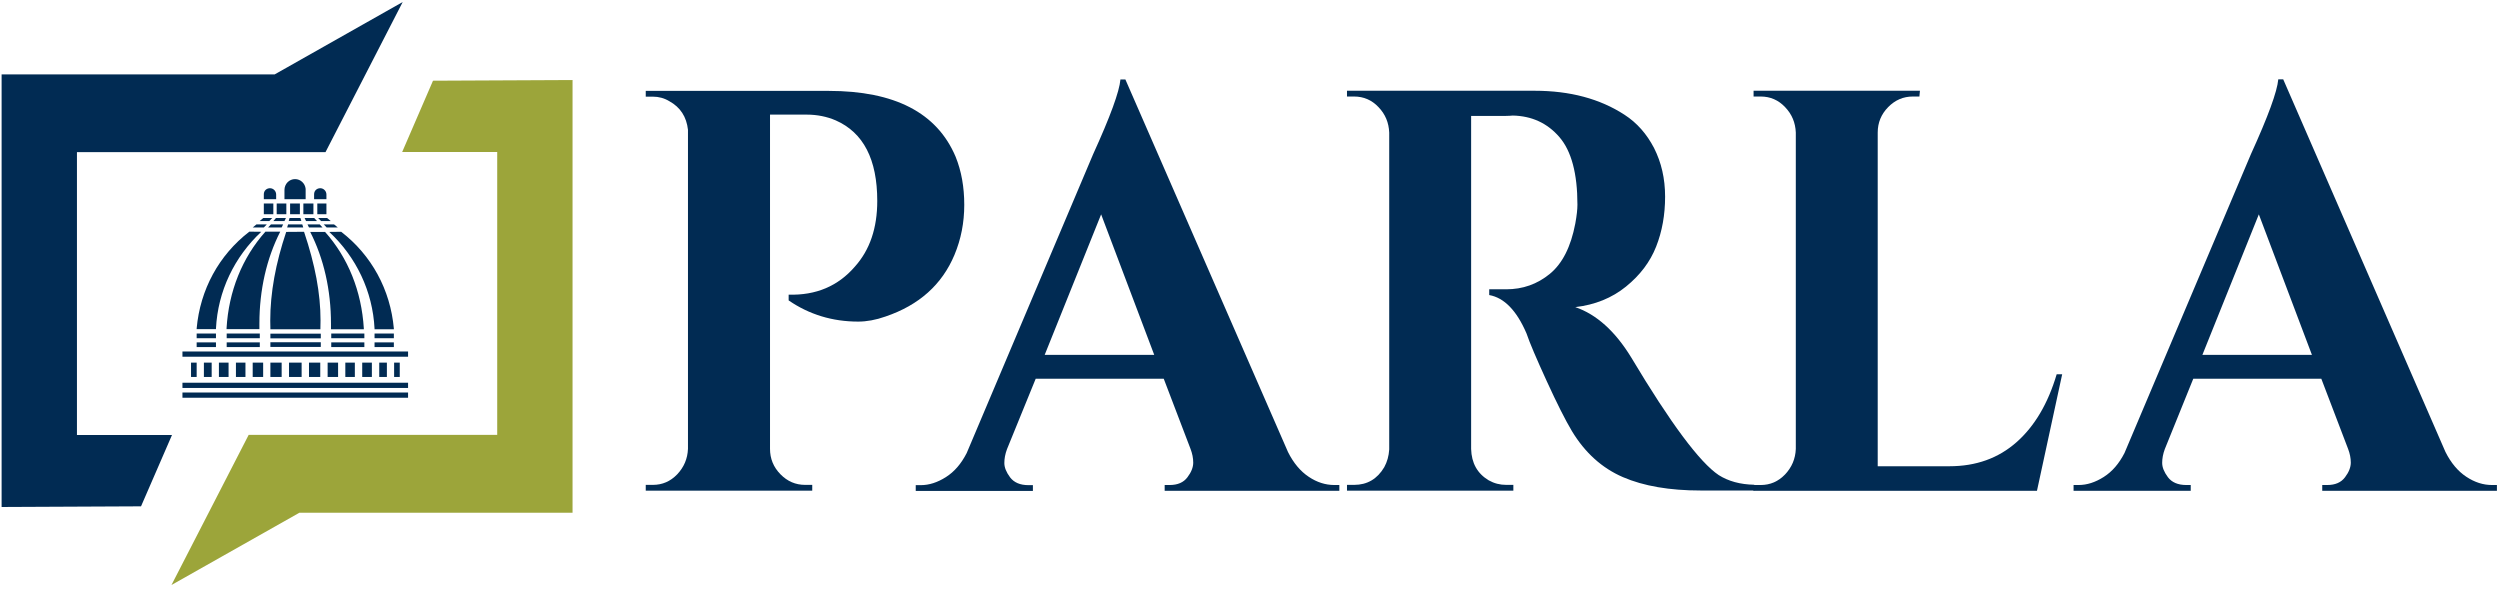
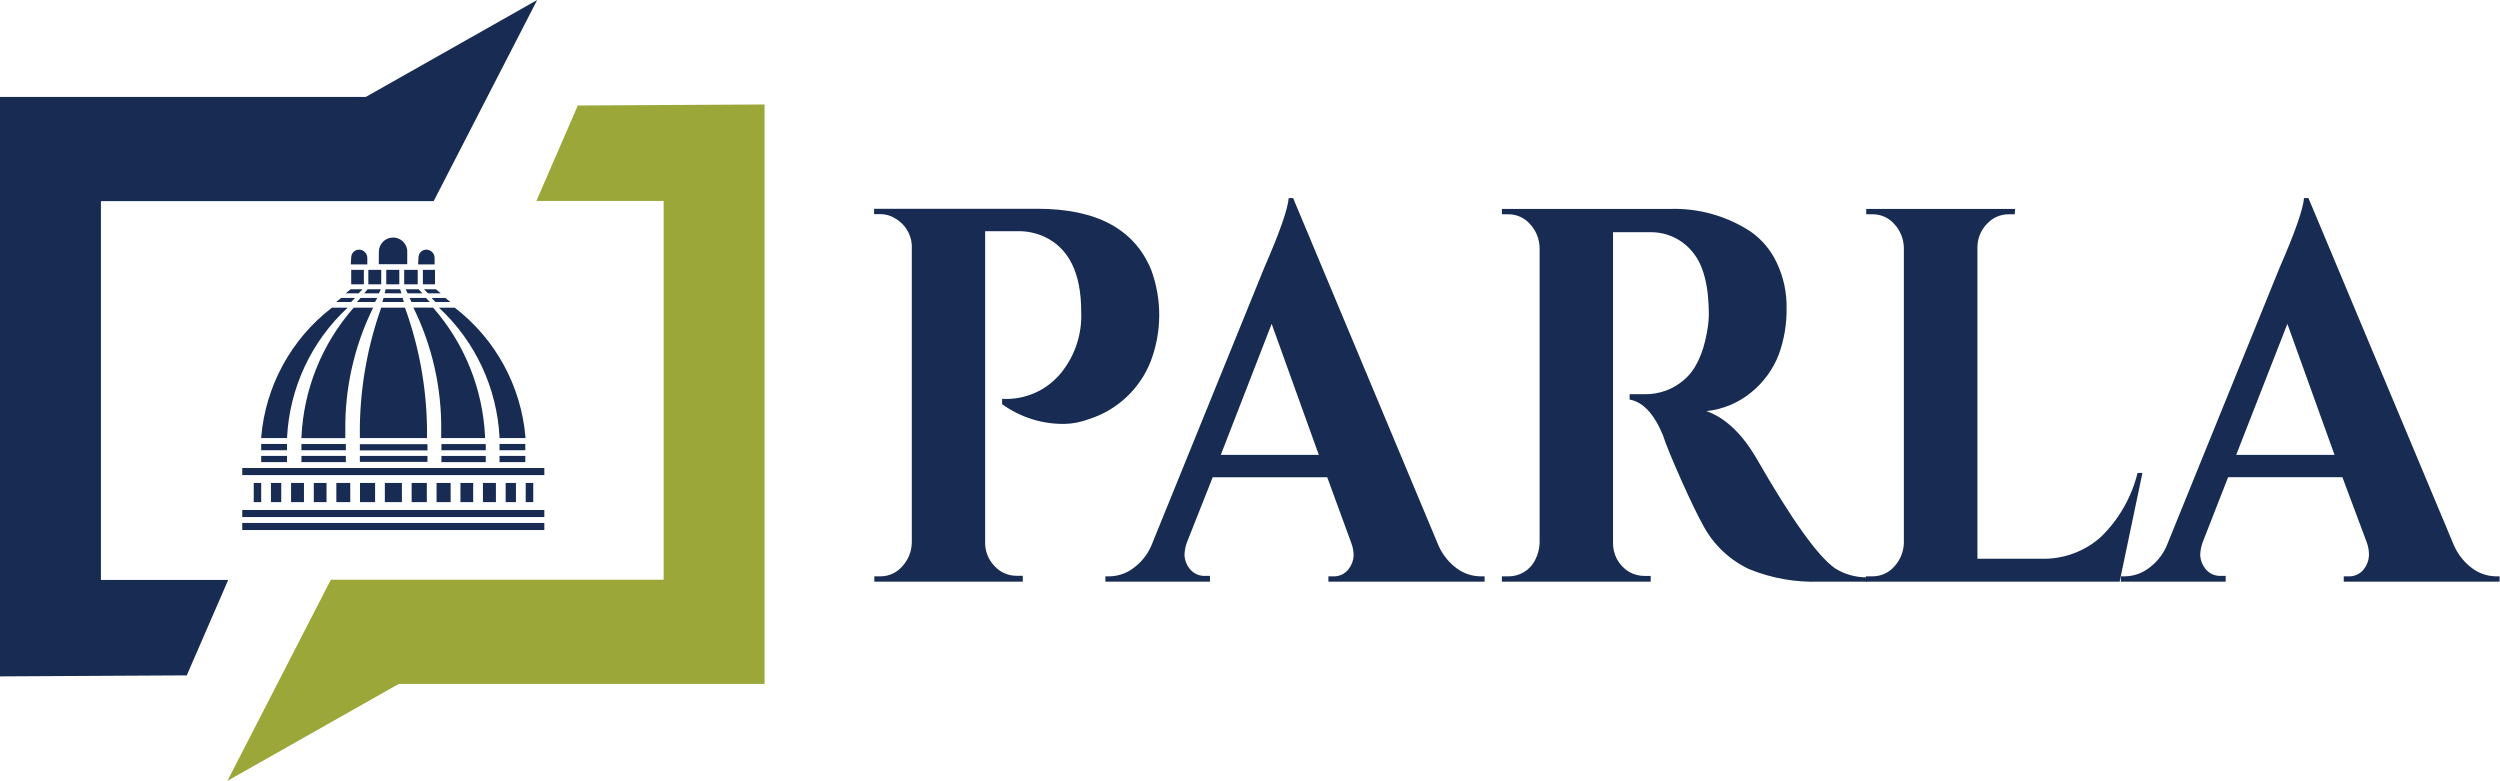
- <svg xmlns="http://www.w3.org/2000/svg" version="1.1" id="Camada_1" x="0px" y="0px" viewBox="0 0 1864.9 438.7" style="enable-background:new 0 0 1864.9 438.7;" xml:space="preserve">
-   <style type="text/css">
- 	.st0{fill:#012B53;}
- 	.st1{fill:#9CA53A;}
- </style>
-   <g>
-     <path class="st0" d="M712,190.1c-9.3,22.2-26.4,37.5-51.4,46c-7.3,2.6-14.2,3.8-20.4,3.8c-19.3,0-36.6-5.3-51.9-15.8v-4.3   c20.4,0.6,36.9-6.4,49.4-20.9c11.2-12.5,16.7-28.8,16.7-49c0-31-10.3-51-31-60.1c-6.5-2.8-13.8-4.3-21.6-4.3h-27.4v249.3   c0,7.4,2.6,13.7,7.8,19s11.3,7.9,18.4,7.9h5.3v4.3H481.7v-4.3h5.3c7.1,0,13.1-2.6,18.2-7.9c5-5.3,7.7-11.6,8-19v-238   c-1.1-9.7-5.7-16.8-13.9-21.3c-3.8-2.3-7.9-3.4-12.3-3.4h-5.3v-4.3h136.4c49.3,0,80.8,16.3,94.7,49c4.4,10.8,6.5,22.8,6.5,36   C719.3,166,716.9,178.4,712,190.1z" />
-     <path class="st0" d="M995.4,361.8h3.7v4.3H868.8v-4.3h3.7c6,0,10.4-1.9,13.3-5.8c2.9-3.8,4.3-7.5,4.3-10.9s-0.7-6.8-2-10.2   l-20-52.4h-95.5L751.2,335c-1.4,3.7-2,7.2-2,10.4c0,3.3,1.4,6.8,4.3,10.7c2.9,3.8,7.4,5.8,13.7,5.8h3.3v4.3h-87.4v-4.3h3.7   c6.3,0,12.5-2,18.8-6S717,346,721.1,338l94.3-222.9C828.2,87,835,68.4,835.8,59.3h3.7l121.3,277.9c4.1,8.2,9.3,14.4,15.5,18.5   C982.4,359.8,988.8,361.8,995.4,361.8z M779.3,264.7H861l-39.6-104.8L779.3,264.7z" />
-     <path class="st0" d="M1116.2,86.5h-17.6c-0.5,0-1,0-1.2,0v248.4c0.3,10.5,4.6,18.3,13.1,23.4c4.1,2.3,8.4,3.4,13.1,3.4h5.3v4.3   h-124.1v-4.3h5.3c9.8,0,17.3-4.4,22.5-13.2c2.2-4,3.4-8.4,3.7-13.2V98.9c-0.3-7.4-2.9-13.7-8-19c-5-5.3-11.1-7.9-18.2-7.9h-5.3   v-4.3h140c26.4,0,48.7,6,67,17.9c9.3,6,16.6,14.3,22.1,24.9c5.4,10.7,8.2,22.7,8.2,36.2s-2.2,25.9-6.7,37.3   c-4.5,11.4-12,21.3-22.5,29.8s-23.1,13.6-37.8,15.3c15.8,5.4,29.7,17.9,41.7,37.5c29.4,49.2,51.2,78.4,65.3,87.8   c7.1,4.5,15.9,7,26.5,7.2v4.3h-40c-23.1,0-42.5-3.3-58-10s-28.2-18.1-38-34.3c-4.9-8.2-11.2-20.7-18.8-37.3s-12.7-28.5-15.1-35.6   c-7.3-17-16.6-26.6-27.8-28.6v-4.3h12.7c12.3,0,23.1-3.8,32.5-11.5s15.7-20.2,19-37.5c1.1-6,1.6-10.7,1.6-14.1   c0-23.3-4.5-40.1-13.5-50.5s-20.6-15.7-34.7-16C1125.7,86.5,1121.6,86.5,1116.2,86.5z" />
-     <path class="st0" d="M1313.4,361.8c7.1,0,13.1-2.6,18.2-7.9c5-5.3,7.7-11.6,8-19v-236c-0.3-7.4-2.9-13.7-8-19   c-5-5.3-11.1-7.9-18.2-7.9h-5.3v-4.3h124.1l-0.4,4.3h-4.9c-7.1,0-13.2,2.6-18.4,7.9c-5.2,5.3-7.8,11.6-7.8,19v248.9h53.5   c19.9,0,36.5-6,50-17.9s23.5-28.8,30-50.7h4.1l-18.8,86.9h-211.5v-4.3H1313.4z" />
-     <path class="st0" d="M1858.9,361.8h3.7v4.3h-130.3v-4.3h3.7c6,0,10.4-1.9,13.3-5.8c2.9-3.8,4.3-7.5,4.3-10.9s-0.7-6.8-2-10.2   l-20-52.4h-95.5l-21.2,52.4c-1.4,3.7-2,7.2-2,10.4c0,3.3,1.4,6.8,4.3,10.7c2.9,3.8,7.4,5.8,13.7,5.8h3.3v4.3h-87.4v-4.3h3.7   c6.3,0,12.5-2,18.8-6s11.4-9.9,15.5-17.9l94.3-222.9c12.8-28.1,19.6-46.7,20.4-55.8h3.7l121,277.9c4.1,8.2,9.3,14.4,15.5,18.5   C1846,359.8,1852.4,361.8,1858.9,361.8z M1642.9,264.7h81.7L1685,159.9L1642.9,264.7z" />
-   </g>
-   <polyline class="st0" points="105.2,377.7 128.3,324.5 57.4,324.5 57.4,113.5 242.8,113.5 300.4,1.5 204.9,55.5 1.2,55.5 1.2,378.2   105.2,377.7 " />
-   <polyline class="st1" points="323,60.2 300,113.4 370.9,113.4 370.9,324.4 185.5,324.4 127.9,436.4 223.3,382.5 427.1,382.5   427.1,59.7 323,60.2 " />
-   <g>
-     <polygon class="st0" points="298.2,281.2 294,281.2 294,270.5 298.2,270.5  " />
-     <polygon class="st0" points="146.7,281.2 142.5,281.2 142.5,270.5 146.7,270.5  " />
-     <rect x="226.3" y="151.8" class="st0" width="7.5" height="8" />
-     <rect x="136.1" y="292.8" class="st0" width="168.3" height="3.9" />
-     <polygon class="st0" points="288.6,281.2 282.9,281.2 282.9,270.5 288.6,270.5  " />
-     <polygon class="st0" points="277.4,281.2 270.2,281.2 270.2,270.5 277.4,270.5  " />
-     <polygon class="st0" points="264.7,281.2 257.6,281.2 257.6,270.5 264.7,270.5  " />
-     <polygon class="st0" points="252.2,281.2 244.4,281.2 244.4,270.5 252.2,270.5  " />
-     <polygon class="st0" points="238.9,281.2 230.5,281.2 230.5,270.5 238.9,270.5  " />
-     <polygon class="st0" points="225,281.2 215.6,281.2 215.6,270.5 225,270.5  " />
-     <polygon class="st0" points="210.1,281.2 201.7,281.2 201.7,270.5 210.1,270.5  " />
-     <polygon class="st0" points="196.3,281.2 188.5,281.2 188.5,270.5 196.3,270.5  " />
-     <polygon class="st0" points="183.1,281.2 176,281.2 176,270.5 183.1,270.5  " />
-     <polygon class="st0" points="170.5,281.2 163.3,281.2 163.3,270.5 170.5,270.5  " />
-     <polygon class="st0" points="157.9,281.2 152.1,281.2 152.1,270.5 157.9,270.5  " />
-     <path class="st0" d="M239.3,258.8h-37.6v-3.5h37.6V258.8L239.3,258.8z M239.3,252.4h-37.6v-3.5h37.6V252.4L239.3,252.4z" />
-     <path class="st0" d="M271.8,258.9h-24.7v-3.5h24.7V258.9L271.8,258.9z M271.8,252.3h-24.7v-3.5h24.7V252.3L271.8,252.3z" />
-     <path class="st0" d="M293.8,258.9h-14.4v-3.5h14.4V258.9L293.8,258.9z M293.8,252.3h-14.4v-3.5h14.4V252.3L293.8,252.3z" />
-     <path class="st0" d="M161.1,258.9h-14.4v-3.5h14.4V258.9L161.1,258.9z M161.1,252.3h-14.4v-3.5h14.4V252.3L161.1,252.3z" />
-     <path class="st0" d="M226.8,172.9c8.3,24.7,12.3,45.9,12.3,66.2c0,2,0,4.1-0.1,6.1v0.4l0,0h-37.3v-0.4c-0.1-2.2-0.1-4.1-0.1-6   c0-20.8,4-42.7,11.9-66.2L226.8,172.9L226.8,172.9z" />
-     <path class="st0" d="M242.4,172.9c17.3,19.4,27.3,44.3,29,72.1v0.6l0,0h-24.5v-0.4c0-1.2,0-2.5,0-3.7c0-25.2-5.4-48.7-15.5-68.5h11   V172.9z" />
-     <path class="st0" d="M254.5,172.9c22.7,17.5,36.7,43.2,39.3,72.2v0.5l0,0h-14.4v-0.4c-1.4-27.9-13.7-53.5-33.8-72.2L254.5,172.9z" />
-     <rect x="136.1" y="285.5" class="st0" width="168.3" height="3.9" />
-     <rect x="136.1" y="262.2" class="st0" width="168.3" height="3.9" />
-     <rect x="196.8" y="151.8" class="st0" width="7.1" height="8" />
-     <rect x="206.4" y="151.8" class="st0" width="7.2" height="8" />
-     <rect x="236.7" y="151.8" class="st0" width="6.8" height="8" />
-     <rect x="216.4" y="151.8" class="st0" width="7.3" height="8" />
-     <path class="st0" d="M212.2,148.6H228v-7.7c-0.4-4.1-3.8-7.3-7.9-7.3c-4.4,0-7.9,3.6-7.9,8.1V148.6z" />
-     <path class="st0" d="M234.3,144.9c0-2.7,2.1-4.5,4.6-4.5s4.6,2.1,4.6,4.7v3.5h-9.2V144.9z" />
-     <path class="st0" d="M196.8,144.9c0-2.7,2.1-4.5,4.6-4.5s4.6,2.1,4.6,4.7v3.5h-9.2L196.8,144.9z" />
-     <path class="st0" d="M224.8,164.9l-0.7-2.3H216c-0.1,0.5-0.3,1.3-0.6,2.2h9.4V164.9z" />
-     <path class="st0" d="M226.2,169.7c-0.2-0.8-0.5-1.6-0.7-2.3h-10.6c-0.2,0.8-0.5,1.5-0.7,2.3H226.2z" />
-     <path class="st0" d="M236.5,164.9c-1.3-1.3-2.1-2.3-2.1-2.3h-7.2l1.1,2.3H236.5z" />
-     <path class="st0" d="M240.6,169.7c-0.7-0.8-1.4-1.5-2.1-2.3h-9.1l1.1,2.3H240.6z" />
-     <path class="st0" d="M246.7,164.9c-1.7-1.4-2.7-2.3-2.7-2.3h-6.7c0.8,0.8,1.5,1.5,2.2,2.3H246.7z" />
-     <path class="st0" d="M243.7,169.7c-0.7-0.7-1.5-1.5-2.2-2.3h7.7c0.8,0.6,1.9,1.5,2.8,2.3H243.7z" />
-     <path class="st0" d="M194.9,172.9c-20.1,18.8-32.4,44.3-33.8,72.2v0.4h-14.4l0,0V245c2.6-29,16.6-54.7,39.3-72.2L194.9,172.9z" />
-     <path class="st0" d="M193.8,258.9h-24.7v-3.5h24.7V258.9L193.8,258.9z M193.8,252.3h-24.7v-3.5h24.7V252.3L193.8,252.3z" />
-     <path class="st0" d="M209,172.9c-10.1,19.9-15.5,43.3-15.5,68.5c0,1.1,0,2.4,0,3.7v0.4H169l0,0v-0.6c1.6-27.7,11.7-52.7,29-72.1h11   V172.9z" />
-     <path class="st0" d="M210.1,169.7l1.1-2.3h-9.1c-0.7,0.7-1.4,1.5-2.1,2.3H210.1z" />
-     <path class="st0" d="M212.2,164.9l1.1-2.3h-7.4c0,0-0.7,0.9-2,2.3H212.2z" />
-     <path class="st0" d="M196.8,169.7c0.7-0.7,1.4-1.5,2.2-2.3h-7.7c-0.9,0.7-1.8,1.5-2.8,2.3H196.8z" />
-     <path class="st0" d="M200.9,164.9c0,0,1.5-1.5,2.2-2.3h-6.7c0,0-1,0.9-2.7,2.3H200.9z" />
+ <svg xmlns="http://www.w3.org/2000/svg" viewBox="0 0 318.05 99.34">
+   <defs>
+     <style>.cls-1{fill:#172b53;}.cls-2{fill:#9ca73a;}</style>
+   </defs>
+   <g id="Camada_2" data-name="Camada 2">
+     <g id="Camada_1-2" data-name="Camada 1">
+       <path class="cls-1" d="M146.38,46a12.49,12.49,0,0,1-7.85,7.32,9.2,9.2,0,0,1-3.12.61,13.23,13.23,0,0,1-7.92-2.51v-.68A9,9,0,0,0,135,47.43a11.55,11.55,0,0,0,2.55-7.79q0-7.38-4.74-9.55a7.91,7.91,0,0,0-3.3-.68h-4.18V69a4.23,4.23,0,0,0,1.18,3,3.73,3.73,0,0,0,2.8,1.25h.81V74H111.23v-.68H112a3.64,3.64,0,0,0,2.77-1.25A4.55,4.55,0,0,0,116,69V31.17a4.2,4.2,0,0,0-2.12-3.39,3.49,3.49,0,0,0-1.87-.54h-.81v-.68H132q11.28,0,14.46,7.79A16.57,16.57,0,0,1,146.38,46Z" />
+       <path class="cls-1" d="M188.31,73.32h.56V74H169v-.68h.56a2.32,2.32,0,0,0,2-.91,3,3,0,0,0,.65-1.73,4.53,4.53,0,0,0-.31-1.63l-3.05-8.33H154.28L151,69a5,5,0,0,0-.31,1.66,3,3,0,0,0,.65,1.69,2.39,2.39,0,0,0,2.09.91h.5V74H140.63v-.68h.56a5.16,5.16,0,0,0,2.87-.95,7,7,0,0,0,2.37-2.85l14.4-35.44q2.93-6.71,3.12-8.88h.56L183,69.39a7.21,7.21,0,0,0,2.37,2.95A5.12,5.12,0,0,0,188.31,73.32Zm-33-15.45h12.47l-6-16.67Z" />
+       <path class="cls-1" d="M208.08,29.54h-2.87V69a4.24,4.24,0,0,0,2,3.73,3.9,3.9,0,0,0,2,.54H210V74H191.07v-.68h.81a3.74,3.74,0,0,0,3.43-2.1,5,5,0,0,0,.56-2.1V31.51a4.55,4.55,0,0,0-1.22-3,3.64,3.64,0,0,0-2.77-1.25h-.81v-.68h21.38a17.72,17.72,0,0,1,10.22,2.85,9.93,9.93,0,0,1,3.37,4,12.92,12.92,0,0,1,1.25,5.76,16.58,16.58,0,0,1-1,5.93,11.54,11.54,0,0,1-3.43,4.74,10.69,10.69,0,0,1-5.77,2.44q3.61,1.29,6.36,6,6.73,11.72,10,14a7.51,7.51,0,0,0,4.05,1.15V74h-6.11a21.65,21.65,0,0,1-8.85-1.59,12.73,12.73,0,0,1-5.8-5.45q-1.12-2-2.87-5.93t-2.31-5.66q-1.68-4.07-4.24-4.54v-.68h1.93a7.42,7.42,0,0,0,5-1.83q2.15-1.83,2.9-6a13.87,13.87,0,0,0,.25-2.24q0-5.56-2.06-8a6.77,6.77,0,0,0-5.3-2.54Z" />
+       <path class="cls-1" d="M238.18,73.32A3.64,3.64,0,0,0,241,72.06a4.55,4.55,0,0,0,1.21-3V31.51a4.55,4.55,0,0,0-1.21-3,3.64,3.64,0,0,0-2.77-1.25h-.81v-.68h18.95l-.06.68h-.75a3.73,3.73,0,0,0-2.81,1.25,4.24,4.24,0,0,0-1.18,3V71.08h8.16a10.84,10.84,0,0,0,7.63-2.85,17.08,17.08,0,0,0,4.58-8.06h.62L269.66,74H237.37v-.68Z" />
+       <path class="cls-1" d="M317.49,73.32H318V74H298.17v-.68h.56a2.32,2.32,0,0,0,2-.91,3,3,0,0,0,.65-1.73A4.53,4.53,0,0,0,301.1,69L298,60.71H283.46L280.22,69a5,5,0,0,0-.31,1.66,3,3,0,0,0,.65,1.69,2.39,2.39,0,0,0,2.09.91h.5V74H269.81v-.68h.56a5.16,5.16,0,0,0,2.87-.95,7,7,0,0,0,2.37-2.85L290,34.08q2.93-6.71,3.12-8.88h.56l18.51,44.18a7.21,7.21,0,0,0,2.37,2.95A5.12,5.12,0,0,0,317.49,73.32Zm-33-15.45H297l-6-16.67Z" />
+       <polyline class="cls-1" points="23.76 85.92 29.03 73.78 12.84 73.78 12.84 25.59 55.17 25.59 68.34 0 46.54 12.33 0 12.33 0 86.05 23.76 85.92" />
+       <polyline class="cls-2" points="73.51 13.42 68.24 25.56 84.43 25.56 84.43 73.75 42.09 73.75 28.93 99.34 50.73 87.01 97.27 87.01 97.27 13.29 73.51 13.42" />
+       <polygon class="cls-1" points="67.84 63.88 66.88 63.88 66.88 61.44 67.84 61.44 67.84 63.88 67.84 63.88" />
+       <polygon class="cls-1" points="33.23 63.88 32.28 63.88 32.28 61.44 33.23 61.44 33.23 63.88 33.23 63.88" />
+       <rect class="cls-1" x="51.42" y="34.33" width="1.72" height="1.84" />
+       <rect class="cls-1" x="30.82" y="66.53" width="38.43" height="0.9" />
+       <polygon class="cls-1" points="65.64 63.88 64.33 63.88 64.33 61.44 65.64 61.44 65.64 63.88 65.64 63.88" />
+       <polygon class="cls-1" points="63.09 63.88 61.44 63.88 61.44 61.44 63.09 61.44 63.09 63.88 63.09 63.88" />
+       <polygon class="cls-1" points="60.2 63.88 58.58 63.88 58.58 61.44 60.2 61.44 60.2 63.88 60.2 63.88" />
+       <polygon class="cls-1" points="57.33 63.88 55.54 63.88 55.54 61.44 57.33 61.44 57.33 63.88 57.33 63.88" />
+       <polygon class="cls-1" points="54.3 63.88 52.37 63.88 52.37 61.44 54.3 61.44 54.3 63.88 54.3 63.88" />
+       <polygon class="cls-1" points="51.13 63.88 48.96 63.88 48.96 61.44 51.13 61.44 51.13 63.88 51.13 63.88" />
+       <polygon class="cls-1" points="47.72 63.88 45.8 63.88 45.8 61.44 47.72 61.44 47.72 63.88 47.72 63.88" />
+       <polygon class="cls-1" points="44.56 63.88 42.79 63.88 42.79 61.44 44.56 61.44 44.56 63.88 44.56 63.88" />
+       <polygon class="cls-1" points="41.54 63.88 39.92 63.88 39.92 61.44 41.54 61.44 41.54 63.88 41.54 63.88" />
+       <polygon class="cls-1" points="38.67 63.88 37.03 63.88 37.03 61.44 38.67 61.44 38.67 63.88 38.67 63.88" />
+       <polygon class="cls-1" points="35.78 63.88 34.47 63.88 34.47 61.44 35.78 61.44 35.78 63.88 35.78 63.88" />
+       <path class="cls-1" d="M54.38,58.76h-8.6V58h8.6v.79Zm0-1.46h-8.6v-.79h8.6v.79Z" />
+       <path class="cls-1" d="M61.81,58.79H56.16V58h5.64v.8Zm0-1.51H56.16v-.79h5.64v.79Z" />
+       <path class="cls-1" d="M66.83,58.79H63.55V58h3.28v.8Zm0-1.51H63.55v-.8h3.28v.8Z" />
+       <path class="cls-1" d="M36.51,58.79H33.23V58h3.28v.8Zm0-1.51H33.23v-.8h3.28v.8Z" />
+       <path class="cls-1" d="M51.52,39.14a46.82,46.82,0,0,1,2.8,15.11c0,.46,0,.93,0,1.39v.09H45.78v-.09c0-.49,0-.93,0-1.38a47.22,47.22,0,0,1,2.72-15.12Z" />
+       <path class="cls-1" d="M55.1,39.14A26.77,26.77,0,0,1,61.71,55.6v.13H56.13v-.1c0-.29,0-.58,0-.84a34.48,34.48,0,0,0-3.54-15.66Z" />
+       <path class="cls-1" d="M57.85,39.14a23.24,23.24,0,0,1,9,16.49v.1H63.55v-.09a24.18,24.18,0,0,0-7.71-16.5Z" />
+       <rect class="cls-1" x="30.82" y="64.88" width="38.43" height="0.9" />
+       <rect class="cls-1" x="30.82" y="59.54" width="38.43" height="0.9" />
+       <rect class="cls-1" x="44.68" y="34.33" width="1.61" height="1.84" />
+       <rect class="cls-1" x="46.86" y="34.33" width="1.64" height="1.84" />
+       <rect class="cls-1" x="53.8" y="34.33" width="1.54" height="1.84" />
+       <rect class="cls-1" x="49.14" y="34.33" width="1.66" height="1.84" />
+       <path class="cls-1" d="M48.19,33.61h3.62V31.84A1.81,1.81,0,0,0,48.2,32Z" />
+       <path class="cls-1" d="M53.24,32.76a1,1,0,0,1,1-1,1.06,1.06,0,0,1,1.05,1.07v.81h-2.1Z" />
+       <path class="cls-1" d="M44.68,32.76a1,1,0,0,1,1-1,1.06,1.06,0,0,1,1.05,1.07v.81h-2.1Z" />
+       <path class="cls-1" d="M51.07,37.32l-.16-.52H49.06l-.13.51Z" />
+       <path class="cls-1" d="M51.38,38.42l-.16-.52H48.8l-.16.52Z" />
+       <path class="cls-1" d="M53.74,37.32l-.49-.52H51.61l.25.52Z" />
+       <path class="cls-1" d="M54.67,38.42l-.48-.52H52.1l.26.52Z" />
+       <path class="cls-1" d="M56.08,37.32l-.62-.52H53.94l.51.52Z" />
+       <path class="cls-1" d="M55.4,38.42l-.5-.52h1.76l.63.52Z" />
+       <path class="cls-1" d="M44.23,39.14a24.18,24.18,0,0,0-7.71,16.5v.09H33.23v-.1a23.24,23.24,0,0,1,9-16.49Z" />
+       <path class="cls-1" d="M44,58.79H38.35V58H44v.8Zm0-1.51H38.35v-.79H44v.79Z" />
+       <path class="cls-1" d="M47.47,39.14a34.48,34.48,0,0,0-3.54,15.66c0,.26,0,.55,0,.84v.1H38.35V55.6A26.77,26.77,0,0,1,45,39.14Z" />
+       <path class="cls-1" d="M47.71,38.42,48,37.9H45.88l-.48.52Z" />
+       <path class="cls-1" d="M48.2,37.32l.25-.52H46.77s-.16.21-.45.52Z" />
+       <path class="cls-1" d="M44.67,38.42l.5-.52H43.41l-.63.52Z" />
+       <path class="cls-1" d="M45.62,37.32l.5-.52H44.6l-.61.52Z" />
+     </g>
  </g>
</svg>
